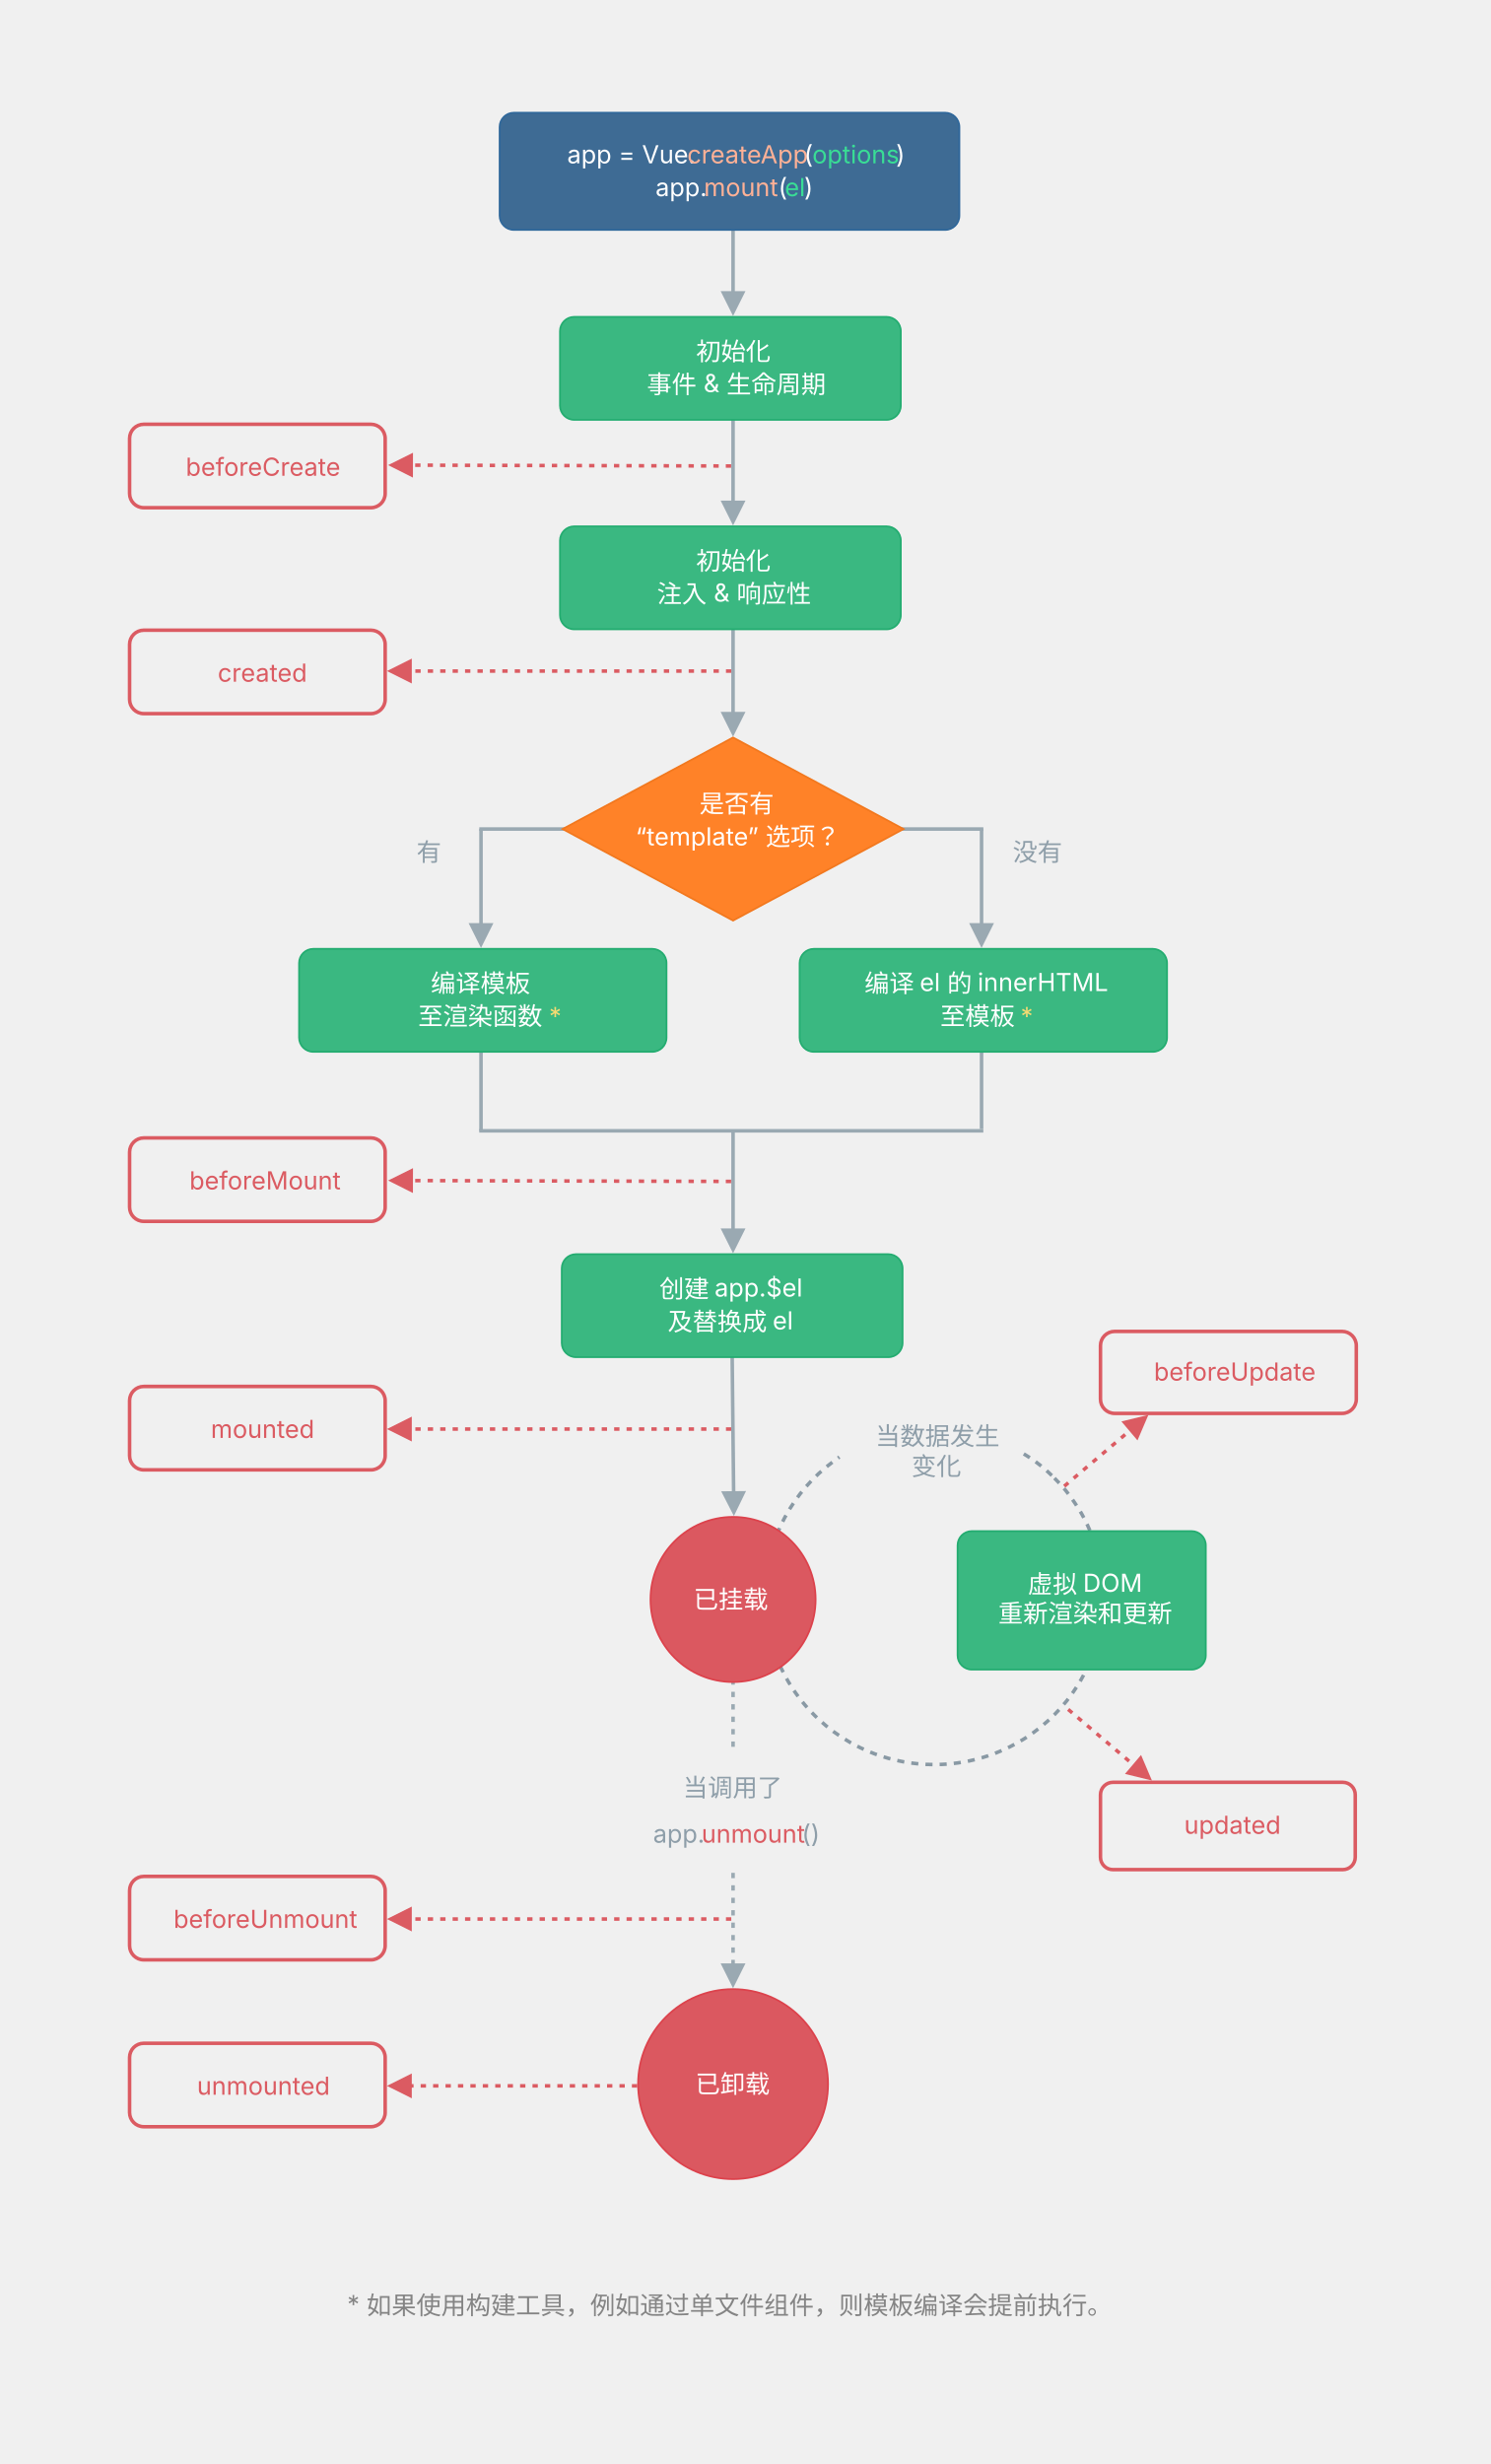
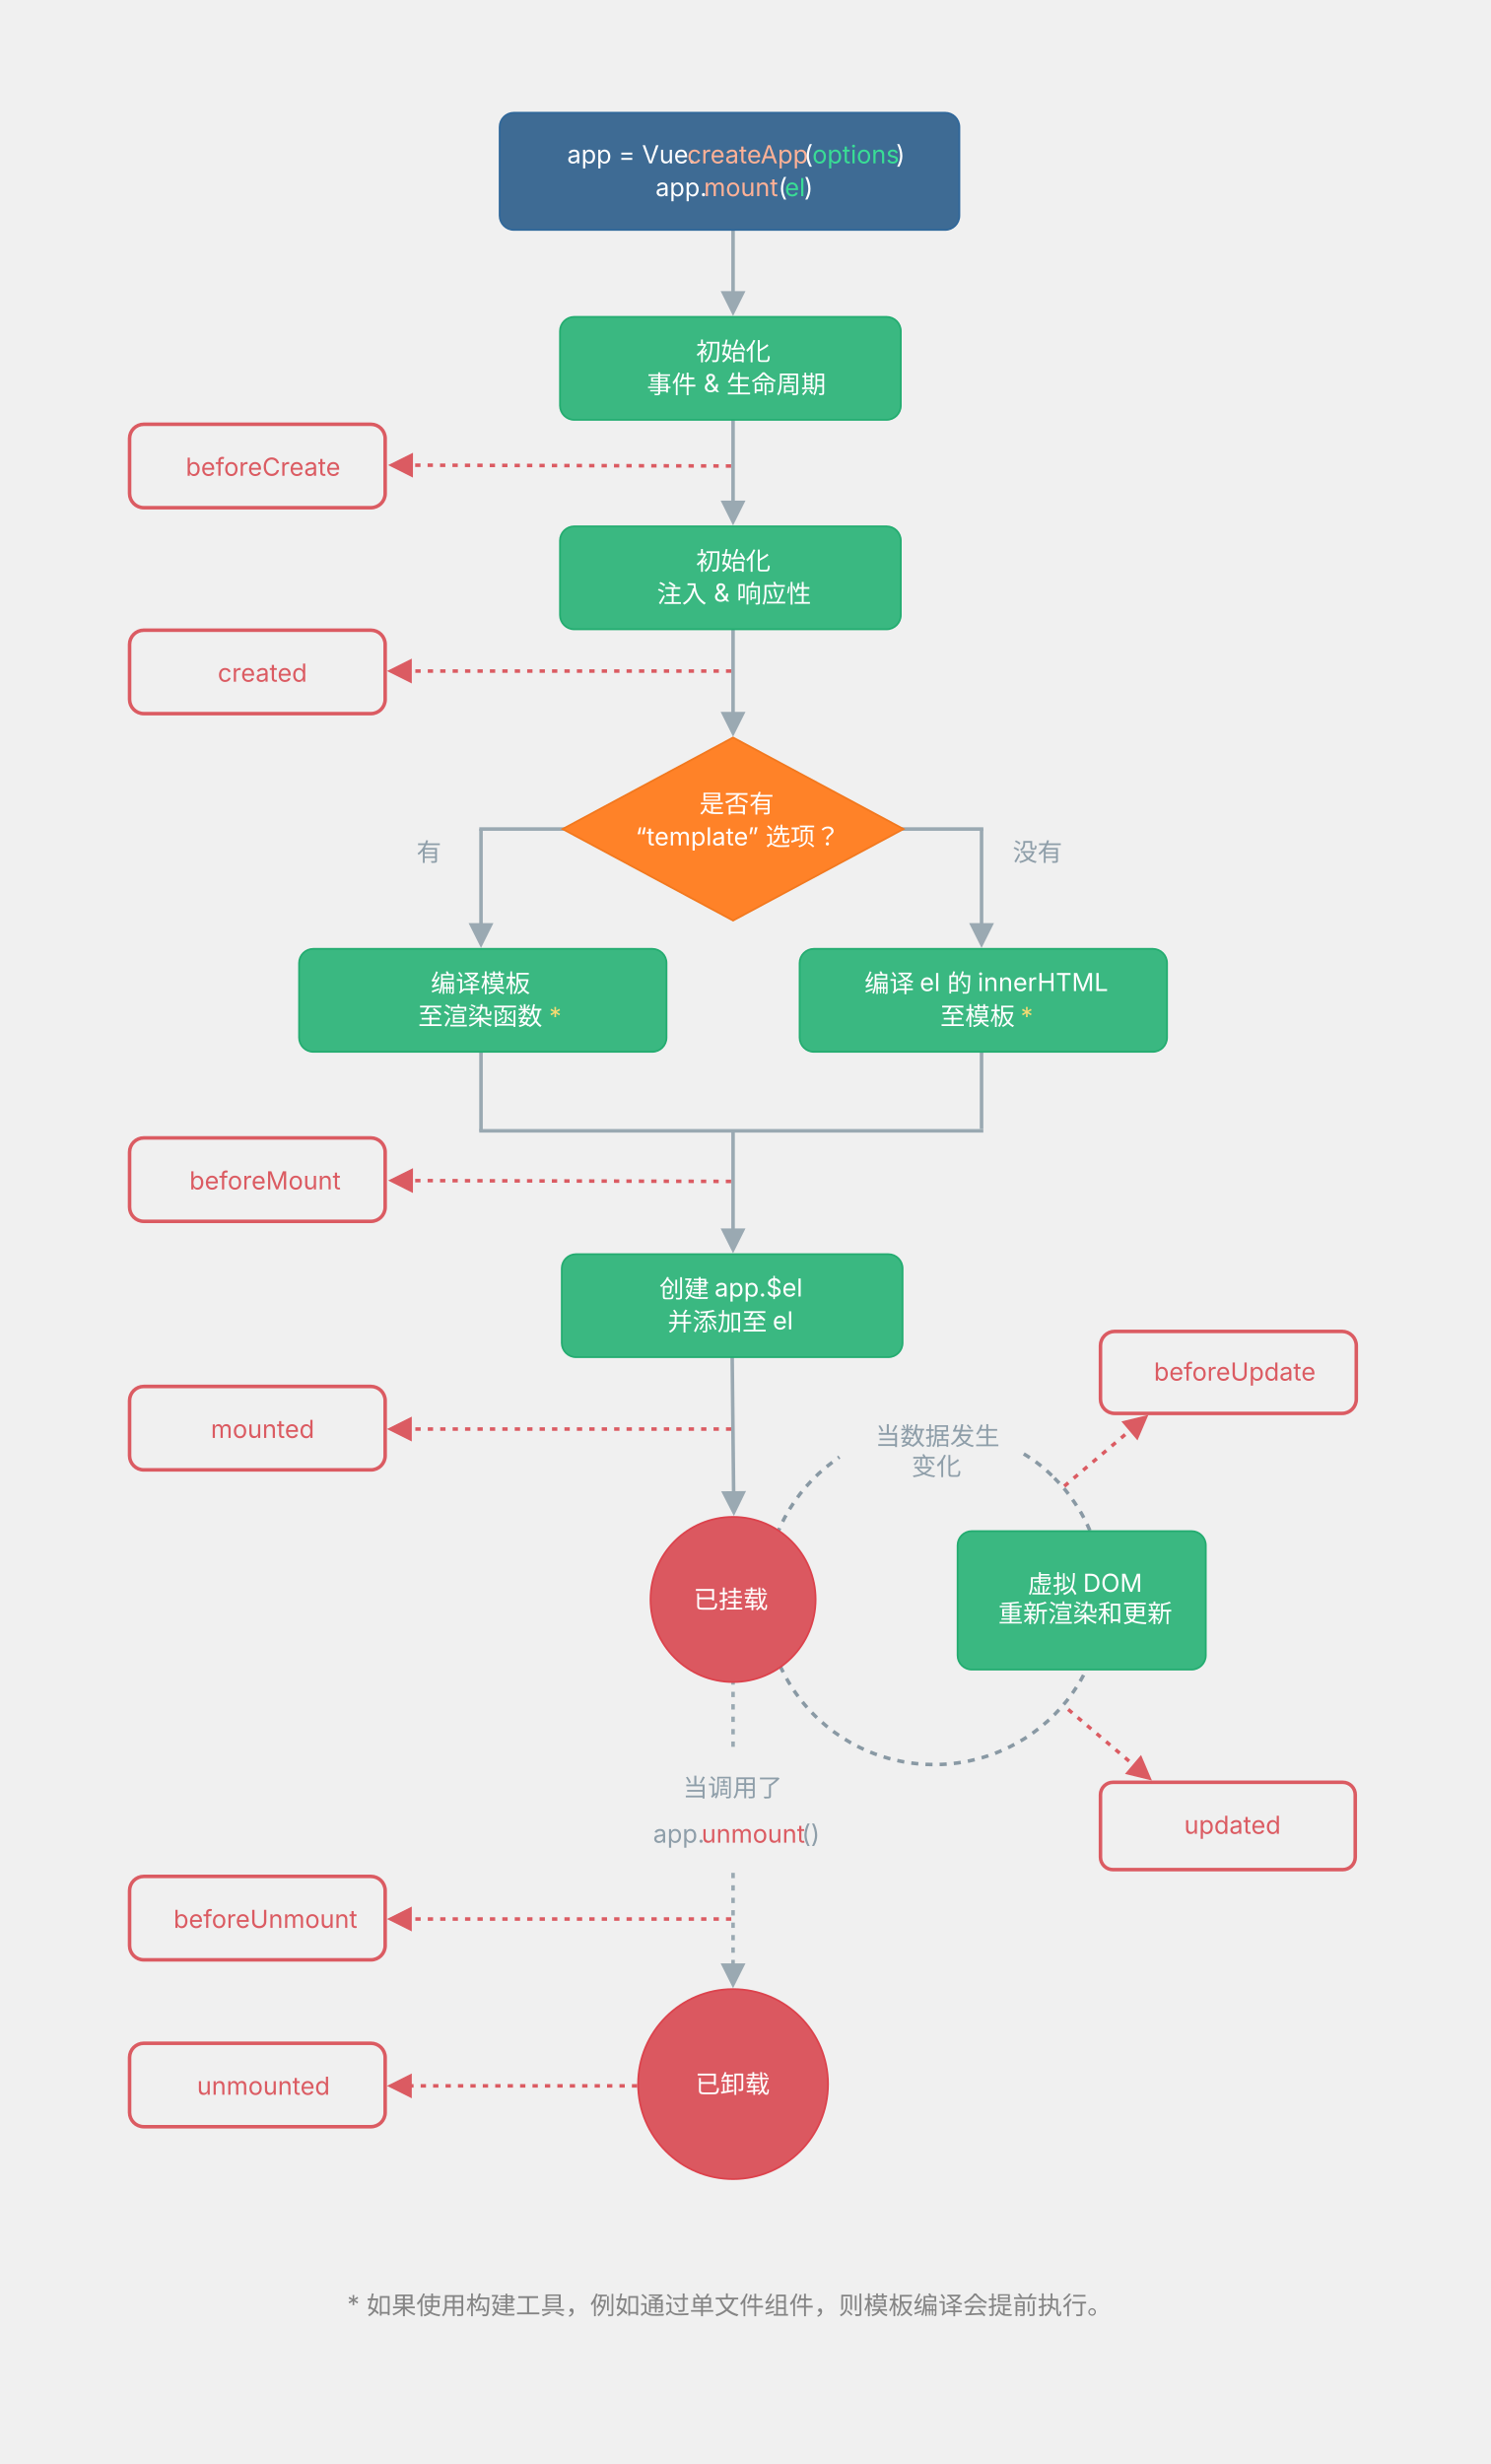
<svg xmlns="http://www.w3.org/2000/svg" width="840" height="1388">
  <g fill="none" fill-rule="evenodd">
    <text font-family="Inter, Roboto, sans-serif" font-size="14" fill="#848484">
      <tspan x="195.593" y="1303">* 如果使用构建工具，例如通过单文件组件，则模板编译会提前执行。</tspan>
    </text>
    <g transform="translate(72 1056)">
      <path d="M160 18v14l-14-7 14-7zm180 6v2h-3v-2h3zm-7 0v2h-3v-2h3zm-7 0v2h-3v-2h3zm-7 0v2h-3v-2h3zm-7 0v2h-3v-2h3zm-7 0v2h-3v-2h3zm-7 0v2h-3v-2h3zm-7 0v2h-3v-2h3zm-7 0v2h-3v-2h3zm-7 0v2h-3v-2h3zm-7 0v2h-3v-2h3zm-7 0v2h-3v-2h3zm-7 0v2h-3v-2h3zm-7 0v2h-3v-2h3zm-7 0v2h-3v-2h3zm-7 0v2h-3v-2h3zm-7 0v2h-3v-2h3zm-7 0v2h-3v-2h3zm-7 0v2h-3v-2h3zm-7 0v2h-3v-2h3zm-7 0v2h-3v-2h3zm-7 0v2h-3v-2h3zm-7 0v2h-3v-2h3zm-7 0v2h-3v-2h3zm-7 0v2h-3v-2h3zm-7 0v2h-3v-2h3z" fill="#DB5B62" fill-rule="nonzero" />
      <rect stroke="#DB5B62" stroke-width="2" x="1" y="1" width="144" height="47" rx="8" />
      <text font-family="Inter, Roboto, sans-serif" font-size="14" fill="#DB5B62">
        <tspan x="25.749" y="30">beforeUnmount</tspan>
      </text>
    </g>
    <path stroke="#9AA9B2" stroke-width="2" fill="#9AA9B2" stroke-linecap="square" stroke-dasharray="1,6" d="M413 947v40" />
    <path d="M414 1104v2h6l-7 14-7-14h6v-2h2zm0-7v3h-2v-3h2zm0-7v3h-2v-3h2zm0-7v3h-2v-3h2zm0-7v3h-2v-3h2zm0-7v3h-2v-3h2zm0-7v3h-2v-3h2zm0-7v3h-2v-3h2z" fill="#9AA9B2" fill-rule="nonzero" />
    <text font-family="Inter, Roboto, sans-serif" font-size="14" transform="translate(355 947)">
      <tspan x="29.766" y="65" fill="#8E9EA9">当调用了</tspan>
      <tspan x="12.973" y="91" fill="#8E9EA9">app.</tspan>
      <tspan x="40.221" y="91" fill="#DB5B62">unmount</tspan>
      <tspan x="96.703" y="91" fill="#8E9EA9">()</tspan>
    </text>
    <g transform="translate(72 238)">
      <path d="M160.676 17.036l-.037 14L146.657 24l14.019-6.964zm176.231 6.459l2 .005 1 .003-.005 2-1-.003-1-.003-1-.002.005-2zm-7-.018l1 .002 1 .003 1 .002-.005 2-1-.002-1-.003-1-.002.005-2zm-7-.019l1 .003 2 .005-.005 2-2-.005-1-.003.005-2zm-7-.018l1 .003 1 .002 1 .003-.005 2-1-.003-1-.002-1-.003.005-2zm-7-.018l2 .005 1 .003-.005 2-1-.003-2-.005.005-2zm-7-.018l1 .002 1 .003 1 .003-.005 2-1-.003-1-.003-1-.002.005-2zm-7-.018l1 .002 1 .003 1 .002-.005 2-1-.002-1-.003-1-.002.005-2zm-7-.019l1 .003 2 .005-.005 2-2-.005-1-.003.005-2zm-7-.018l1 .003 1 .002 1 .003-.005 2-1-.003-1-.002-1-.003.005-2zm-7-.018l2 .005 1 .003-.005 2-1-.003-2-.005.005-2zm-7-.018l1 .002 1 .003 1 .003-.005 2-1-.003-1-.003-1-.002.005-2zm-7-.018l1 .002 1 .003 1 .002-.005 2-1-.002-1-.003-1-.002.005-2zm-7-.019l1 .003 2 .005-.005 2-2-.005-1-.003.005-2zm-7-.018l1 .003 1 .002 1 .003-.005 2-1-.003-1-.002-1-.003.005-2zm-7-.018l2 .005 1 .003-.005 2-1-.003-2-.005.005-2zm-7-.018l1 .002 1 .003 1 .003-.005 2-1-.003-1-.003-1-.002.005-2zm-7-.018l1 .002 1 .003 1 .002-.005 2-1-.002-1-.003-1-.002.005-2zm-7-.019l1 .003 2 .005-.005 2-2-.005-1-.003.005-2zm-7-.018l1 .003 1 .002 1 .003-.005 2-1-.003-1-.002-1-.003.005-2zm-7-.018l2 .005 1 .003-.005 2-1-.003-2-.005.005-2zm-7-.018l1 .002 1 .003 1 .002-.005 2-1-.002-1-.003-1-.002.005-2zm-7-.019l1 .003 1 .003 1 .002-.005 2-1-.002-1-.003-1-.003.005-2zm-7-.018l1 .003 2 .005-.005 2-2-.005-1-.003.005-2zm-7-.018l1 .003 1 .002 1 .003-.005 2-1-.003-1-.002-1-.003.006-2zm-7-.018l2 .005 1 .003-.005 2-1-.003-2-.005.006-2zm-7-.018l1 .002 1 .003 1 .002-.005 2-1-.002-1-.003-1-.002.006-2z" fill="#DB5B62" fill-rule="nonzero" />
      <rect stroke="#DB5B62" stroke-width="2" x="1" y="1" width="144" height="47" rx="8" />
      <text font-family="Inter, Roboto, sans-serif" font-size="14" fill="#DB5B62">
        <tspan x="32.642" y="30">beforeCreate</tspan>
      </text>
    </g>
    <g transform="translate(282 64)">
      <path d="M132 65v35h6l-7 14-7-14h6V65h2z" fill="#9AA9B2" fill-rule="nonzero" />
      <rect stroke="#2F679A" fill="#3E6B94" x="-.5" y="-.5" width="259" height="66" rx="8" />
      <text font-family="Inter, Roboto, sans-serif" font-size="14">
        <tspan x="37.555" y="28" fill="#FFF">app = Vue.</tspan>
        <tspan x="105.156" y="28" fill="#FFB196">createApp</tspan>
        <tspan x="170.976" y="28" fill="#FFF">(</tspan>
        <tspan x="175.638" y="28" fill="#39DD95">options</tspan>
        <tspan x="222.783" y="28" fill="#FFF">)</tspan>
        <tspan x="87.311" y="46.5" fill="#FFF">app.</tspan>
        <tspan x="114.559" y="46.5" fill="#FFB196">mount</tspan>
        <tspan x="156.469" y="46.5" fill="#FFF">(</tspan>
        <tspan x="160.131" y="46.5" fill="#39DD95">el</tspan>
        <tspan x="171.027" y="46.5" fill="#FFF">)</tspan>
      </text>
    </g>
    <path d="M272 467v53h6l-7 14-7-14h6v-53h2zM554 467v53h6l-7 14-7-14h6v-53h2z" fill="#9AA9B2" fill-rule="nonzero" />
    <path d="M553.025 467.004h-282" stroke="#9AA9B2" stroke-width="2" fill="#9AA9B2" stroke-linecap="square" />
    <g fill="#9AA9B2">
      <path stroke="#9AA9B2" stroke-width="2" stroke-linecap="square" d="M271 636v-43M553 635v-42" />
      <path d="M413 706l7-14h-6v-55h-2v55h-6l7 14z" fill-rule="nonzero" />
      <path stroke="#9AA9B2" stroke-width="2" stroke-linecap="square" d="M553 637H271" />
    </g>
    <g transform="translate(169 535)">
      <rect stroke="#23AC70" fill="#3AB881" x="-.5" y="-.5" width="207" height="58" rx="8" />
      <text font-family="Inter, Roboto, sans-serif" font-size="14">
        <tspan x="73.695" y="23.918" fill="#FFF">编译模板</tspan>
        <tspan x="66.568" y="42.418" fill="#FFF">至渲染函数</tspan>
        <tspan x="140.312" y="42.418" fill="#F6DA72">*</tspan>
      </text>
    </g>
    <g transform="translate(451 535)">
      <rect stroke="#23AC70" fill="#3AB881" x="-.5" y="-.5" width="207" height="58" rx="8" />
      <text font-family="Inter, Roboto, sans-serif" font-size="14">
        <tspan x="36.016" y="23.918" fill="#FFF">编译 el 的 innerHTML</tspan>
        <tspan x="78.727" y="42.418" fill="#FFF">至模板</tspan>
        <tspan x="123.989" y="42.418" fill="#F6DA72">*</tspan>
      </text>
    </g>
    <path d="M413 415.433L509.057 467 413 518.567 316.943 467 413 415.433z" stroke="#F2781E" fill="#FF8228" />
    <text font-family="Inter, Roboto, sans-serif" font-size="14" fill="#FFF" transform="translate(320 420)">
      <tspan x="74.052" y="37.727">是否有</tspan>
      <tspan x="38.08" y="56.227">“template” 选项？</tspan>
    </text>
    <text font-family="Inter, Roboto, sans-serif" font-size="14" fill="#8E9EA9" transform="translate(169 416)">
      <tspan x="65.662" y="69">有</tspan>
    </text>
    <text font-family="Inter, Roboto, sans-serif" font-size="14" fill="#8E9EA9" transform="translate(169 416)">
      <tspan x="401.5" y="69">没有</tspan>
    </text>
    <g transform="translate(72 354)">
      <path d="M160 17v14l-14-7 14-7zm180 6v2h-3v-2h3zm-7 0v2h-3v-2h3zm-7 0v2h-3v-2h3zm-7 0v2h-3v-2h3zm-7 0v2h-3v-2h3zm-7 0v2h-3v-2h3zm-7 0v2h-3v-2h3zm-7 0v2h-3v-2h3zm-7 0v2h-3v-2h3zm-7 0v2h-3v-2h3zm-7 0v2h-3v-2h3zm-7 0v2h-3v-2h3zm-7 0v2h-3v-2h3zm-7 0v2h-3v-2h3zm-7 0v2h-3v-2h3zm-7 0v2h-3v-2h3zm-7 0v2h-3v-2h3zm-7 0v2h-3v-2h3zm-7 0v2h-3v-2h3zm-7 0v2h-3v-2h3zm-7 0v2h-3v-2h3zm-7 0v2h-3v-2h3zm-7 0v2h-3v-2h3zm-7 0v2h-3v-2h3zm-7 0v2h-3v-2h3zm-7 0v2h-3v-2h3z" fill="#DB5B62" fill-rule="nonzero" />
      <rect stroke="#DB5B62" stroke-width="2" x="1" y="1" width="144" height="47" rx="8" />
      <text font-family="Inter, Roboto, sans-serif" font-size="14" fill="#DB5B62">
        <tspan x="50.652" y="30">created</tspan>
      </text>
    </g>
    <g transform="translate(72 640)">
      <path d="M160.676 18.036l-.037 14L146.657 25l14.019-6.964zm176.231 6.459l2 .005 1 .003-.005 2-1-.003-1-.003-1-.002.005-2zm-7-.018l1 .002 1 .003 1 .002-.005 2-1-.002-1-.003-1-.002.005-2zm-7-.019l1 .003 2 .005-.005 2-2-.005-1-.003.005-2zm-7-.018l1 .003 1 .002 1 .003-.005 2-1-.003-1-.002-1-.003.005-2zm-7-.018l2 .005 1 .003-.005 2-1-.003-2-.005.005-2zm-7-.018l1 .002 1 .003 1 .003-.005 2-1-.003-1-.003-1-.002.005-2zm-7-.018l1 .002 1 .003 1 .002-.005 2-1-.002-1-.003-1-.002.005-2zm-7-.019l1 .003 2 .005-.005 2-2-.005-1-.003.005-2zm-7-.018l1 .003 1 .002 1 .003-.005 2-1-.003-1-.002-1-.003.005-2zm-7-.018l2 .005 1 .003-.005 2-1-.003-2-.005.005-2zm-7-.018l1 .002 1 .003 1 .003-.005 2-1-.003-1-.003-1-.002.005-2zm-7-.018l1 .002 1 .003 1 .002-.005 2-1-.002-1-.003-1-.002.005-2zm-7-.019l1 .003 2 .005-.005 2-2-.005-1-.003.005-2zm-7-.018l1 .003 1 .002 1 .003-.005 2-1-.003-1-.002-1-.003.005-2zm-7-.018l2 .005 1 .003-.005 2-1-.003-2-.005.005-2zm-7-.018l1 .002 1 .003 1 .003-.005 2-1-.003-1-.003-1-.002.005-2zm-7-.018l1 .002 1 .003 1 .002-.005 2-1-.002-1-.003-1-.002.005-2zm-7-.019l1 .003 2 .005-.005 2-2-.005-1-.003.005-2zm-7-.018l1 .003 1 .002 1 .003-.005 2-1-.003-1-.002-1-.003.005-2zm-7-.018l2 .005 1 .003-.005 2-1-.003-2-.005.005-2zm-7-.018l1 .002 1 .003 1 .002-.005 2-1-.002-1-.003-1-.002.005-2zm-7-.019l1 .003 1 .003 1 .002-.005 2-1-.002-1-.003-1-.003.005-2zm-7-.018l1 .003 2 .005-.005 2-2-.005-1-.003.005-2zm-7-.018l1 .003 1 .002 1 .003-.005 2-1-.003-1-.002-1-.003.006-2zm-7-.018l2 .005 1 .003-.005 2-1-.003-2-.005.006-2zm-7-.018l1 .002 1 .003 1 .002-.005 2-1-.002-1-.003-1-.002.006-2z" fill="#DB5B62" fill-rule="nonzero" />
      <rect stroke="#DB5B62" stroke-width="2" x="1" y="1" width="144" height="47" rx="8" />
      <text font-family="Inter, Roboto, sans-serif" font-size="14" fill="#DB5B62">
        <tspan x="34.697" y="30">beforeMount</tspan>
      </text>
    </g>
    <g transform="translate(72 780)">
      <path d="M160 18v14l-14-7 14-7zm180 6v2h-3v-2h3zm-7 0v2h-3v-2h3zm-7 0v2h-3v-2h3zm-7 0v2h-3v-2h3zm-7 0v2h-3v-2h3zm-7 0v2h-3v-2h3zm-7 0v2h-3v-2h3zm-7 0v2h-3v-2h3zm-7 0v2h-3v-2h3zm-7 0v2h-3v-2h3zm-7 0v2h-3v-2h3zm-7 0v2h-3v-2h3zm-7 0v2h-3v-2h3zm-7 0v2h-3v-2h3zm-7 0v2h-3v-2h3zm-7 0v2h-3v-2h3zm-7 0v2h-3v-2h3zm-7 0v2h-3v-2h3zm-7 0v2h-3v-2h3zm-7 0v2h-3v-2h3zm-7 0v2h-3v-2h3zm-7 0v2h-3v-2h3zm-7 0v2h-3v-2h3zm-7 0v2h-3v-2h3zm-7 0v2h-3v-2h3zm-7 0v2h-3v-2h3z" fill="#DB5B62" fill-rule="nonzero" />
      <rect stroke="#DB5B62" stroke-width="2" x="1" y="1" width="144" height="47" rx="8" />
      <text font-family="Inter, Roboto, sans-serif" font-size="14" fill="#DB5B62">
        <tspan x="46.759" y="30">mounted</tspan>
      </text>
    </g>
    <g transform="translate(72 1150)">
      <path d="M160 18v6h1v2h-1v6l-14-7 14-7zm127 6v2h-3v-2h3zm-7 0v2h-3v-2h3zm-7 0v2h-3v-2h3zm-7 0v2h-3v-2h3zm-7 0v2h-3v-2h3zm-7 0v2h-3v-2h3zm-7 0v2h-3v-2h3zm-7 0v2h-3v-2h3zm-7 0v2h-3v-2h3zm-7 0v2h-3v-2h3zm-7 0v2h-3v-2h3zm-7 0v2h-3v-2h3zm-7 0v2h-3v-2h3zm-7 0v2h-3v-2h3zm-7 0v2h-3v-2h3zm-7 0v2h-3v-2h3zm-7 0v2h-3v-2h3zm-7 0v2h-3v-2h3z" fill="#DB5B62" fill-rule="nonzero" />
      <rect stroke="#DB5B62" stroke-width="2" x="1" y="1" width="144" height="47" rx="8" />
      <text font-family="Inter, Roboto, sans-serif" font-size="14" fill="#DB5B62">
        <tspan x="38.973" y="30">unmounted</tspan>
      </text>
    </g>
    <g>
      <g transform="translate(599 749)">
        <path d="M2.23 85.505l1.294 1.525-.763.647-1.525 1.293-1.294-1.525.763-.647 1.525-1.293zm5.339-4.528l1.293 1.525-.762.647-.763.647-.763.647-1.293-1.526 1.525-1.293.763-.647zm5.339-4.527l1.293 1.525-1.525 1.293-.763.647-1.293-1.525.762-.647.763-.647.763-.646zm5.338-4.528l1.294 1.525-.763.647-.763.647-.762.647-1.294-1.526.763-.646 1.525-1.294zm5.339-4.528l1.293 1.526-.762.647-.763.646-.763.647-1.293-1.525.763-.647.762-.647.763-.647zm5.339-4.527l1.293 1.525-.763.647-.762.647-.763.647-1.293-1.526.762-.647.763-.646.763-.647zM48 48l-6.15 14.394-9.055-10.678L48 48zM34.262 58.34l1.294 1.525-.763.646-1.525 1.294-1.294-1.525.763-.647.763-.647.762-.647z" fill="#DB5B62" fill-rule="nonzero" />
        <rect stroke="#DB5B62" stroke-width="2" x="21" y="1" width="144.127" height="46.184" rx="8" />
        <text font-family="Inter, Roboto, sans-serif" font-size="14" fill="#DB5B62">
          <tspan x="51.101" y="28.678">beforeUpdate</tspan>
        </text>
      </g>
      <path d="M642.86 988.602L649 1003l-15.203-3.726 9.062-10.672zm-8.378.759l.763.647.762.647.762.648-1.294 1.524-.763-.647-.762-.647-.762-.648 1.294-1.524zm-5.335-4.53l.762.646.762.648.762.647-1.294 1.524-.762-.647-.763-.647-.762-.647 1.295-1.525zm-5.336-4.532l.762.648.762.647.762.647-1.294 1.525-1.525-1.295-.762-.647 1.295-1.525zm-5.336-4.53l.762.647.762.647.763.647-1.295 1.525-.762-.647-1.525-1.295 1.295-1.525zm-5.336-4.531l.762.647.762.647.763.647-1.295 1.525-.762-.647-1.525-1.295 1.295-1.524zm-5.336-4.531l.762.647 1.525 1.295-1.295 1.524-.762-.647-.762-.647-.763-.648 1.295-1.524zm-5.336-4.531l.762.647.763.648.762.647-1.295 1.524-.762-.647-.762-.647-.762-.647 1.294-1.525z" fill="#DB5B62" fill-rule="nonzero" />
      <path d="M756.536 1004c1.933 0 3.683.784 4.95 2.05a6.978 6.978 0 012.05 4.95h0v35.184a6.978 6.978 0 01-2.05 4.95 6.978 6.978 0 01-4.95 2.05h0H627a6.978 6.978 0 01-4.95-2.05 6.978 6.978 0 01-2.05-4.95h0V1011c0-1.933.784-3.683 2.05-4.95A6.978 6.978 0 01627 1004h0z" stroke="#DB5B62" stroke-width="2" />
      <text font-family="Inter, Roboto, sans-serif" font-size="14" fill="#DB5B62" transform="translate(602 963)">
        <tspan x="65.132" y="70">updated</tspan>
      </text>
      <path d="M576.785 819c6.682 3.957 12.71 8.832 18.01 14.411l-.703-.736a83.825 83.825 0 0111.52 14.047c10.695 15.46 15.754 34.304 15.367 53.281.07 17.046-4.313 34.254-13.882 49.473-7.685 12.222-17.717 22.1-29.152 29.418l-1.07.675-.693.426a94.715 94.715 0 01-15.257 7.538l-.975.373-.28.103a95.235 95.235 0 01-27.074 5.78l-.258.015-.363.024-.956.051-.709.032a95.312 95.312 0 01-33.803-4.646 94.877 94.877 0 01-15.537-6.65l-.258-.141a70.875 70.875 0 01-.93-.51l-.99-.557-.191-.112a94.409 94.409 0 01-17.315-12.745 94.131 94.131 0 01-14.775-17.444 93.788 93.788 0 01-8.463-16.035l-.38-.935-.112-.289a93.703 93.703 0 01-6.539-32.83 93.654 93.654 0 013.885-28.58l.39-1.275a93.671 93.671 0 016.442-15.556l.227-.428c.14-.265.281-.529.424-.792 6.422-11.869 15.501-22.55 27.089-31.1l.812-.593 2.62-1.936" stroke="#8999A4" stroke-width="2" stroke-dasharray="4" />
      <g transform="translate(519 863)">
        <rect stroke="#23AC70" fill="#3AB881" x="20.5" y="-.5" width="139.833" height="78" rx="8" />
        <text font-family="Inter, Roboto, sans-serif" font-size="14" fill="#FFF">
          <tspan x="60.006" y="34.333">虚拟 DOM</tspan>
          <tspan x="43.424" y="50.833">重新渲染和更新</tspan>
        </text>
      </g>
      <text font-family="Inter, Roboto, sans-serif" font-size="14" fill="#8E9EA9" transform="translate(431 749)">
        <tspan x="62.197" y="65">当数据发生</tspan>
        <tspan x="82.535" y="82">变化</tspan>
      </text>
    </g>
    <g transform="translate(316 179)">
      <path d="M98 57v46h6l-7 14-7-14h6V57h2z" fill="#9AA9B2" fill-rule="nonzero" />
      <rect stroke="#23AC70" fill="#3AB881" x="-.5" y="-.5" width="192" height="58" rx="8" />
      <text font-family="Inter, Roboto, sans-serif" font-size="14" fill="#FFF">
        <tspan x="76.162" y="24">初始化</tspan>
        <tspan x="48.421" y="42.5">事件 &amp; 生命周期</tspan>
      </text>
    </g>
    <g transform="translate(316 297)">
      <path d="M98 57v47h6l-7 14-7-14h6V57h2z" fill="#9AA9B2" fill-rule="nonzero" />
      <rect stroke="#23AC70" fill="#3AB881" x="-.5" y="-.5" width="192" height="58" rx="8" />
      <text font-family="Inter, Roboto, sans-serif" font-size="14" fill="#FFF">
        <tspan x="76.162" y="24">初始化</tspan>
        <tspan x="54.142" y="42.5">注入 &amp; 响应性 </tspan>
      </text>
    </g>
    <g transform="translate(317 707)">
      <path d="M96.494 56.399l.01 1 .81 75.583 6-.064-6.85 14.074-7.15-13.924 6-.064-.81-75.584-.01-1 2-.021z" fill="#9AA9B2" fill-rule="nonzero" />
      <rect stroke="#23AC70" fill="#3AB881" x="-.5" y="-.5" width="192" height="58" rx="8" />
      <text font-family="Inter, Roboto, sans-serif" font-size="14" fill="#FFF">
        <tspan x="54.456" y="24">创建 app.$el</tspan>
-         <tspan x="59.148" y="42.5">及替换成 el</tspan>
+         <tspan x="59.148" y="42.5">并添加至 el</tspan>
      </text>
    </g>
    <g transform="translate(367 855)">
      <circle stroke="#DC424C" fill="#DB5860" cx="46" cy="46" r="46.5" />
      <text font-family="Inter, Roboto, sans-serif" font-size="14" fill="#FFF">
        <tspan x="23.759" y="51">已挂载</tspan>
      </text>
    </g>
    <g transform="translate(360 1121)">
      <circle stroke="#DC424C" fill="#DB5860" cx="53" cy="53" r="53.5" />
      <text font-family="Inter, Roboto, sans-serif" font-size="14" fill="#FFF">
        <tspan x="31.759" y="58">已卸载</tspan>
      </text>
    </g>
  </g>
</svg>
